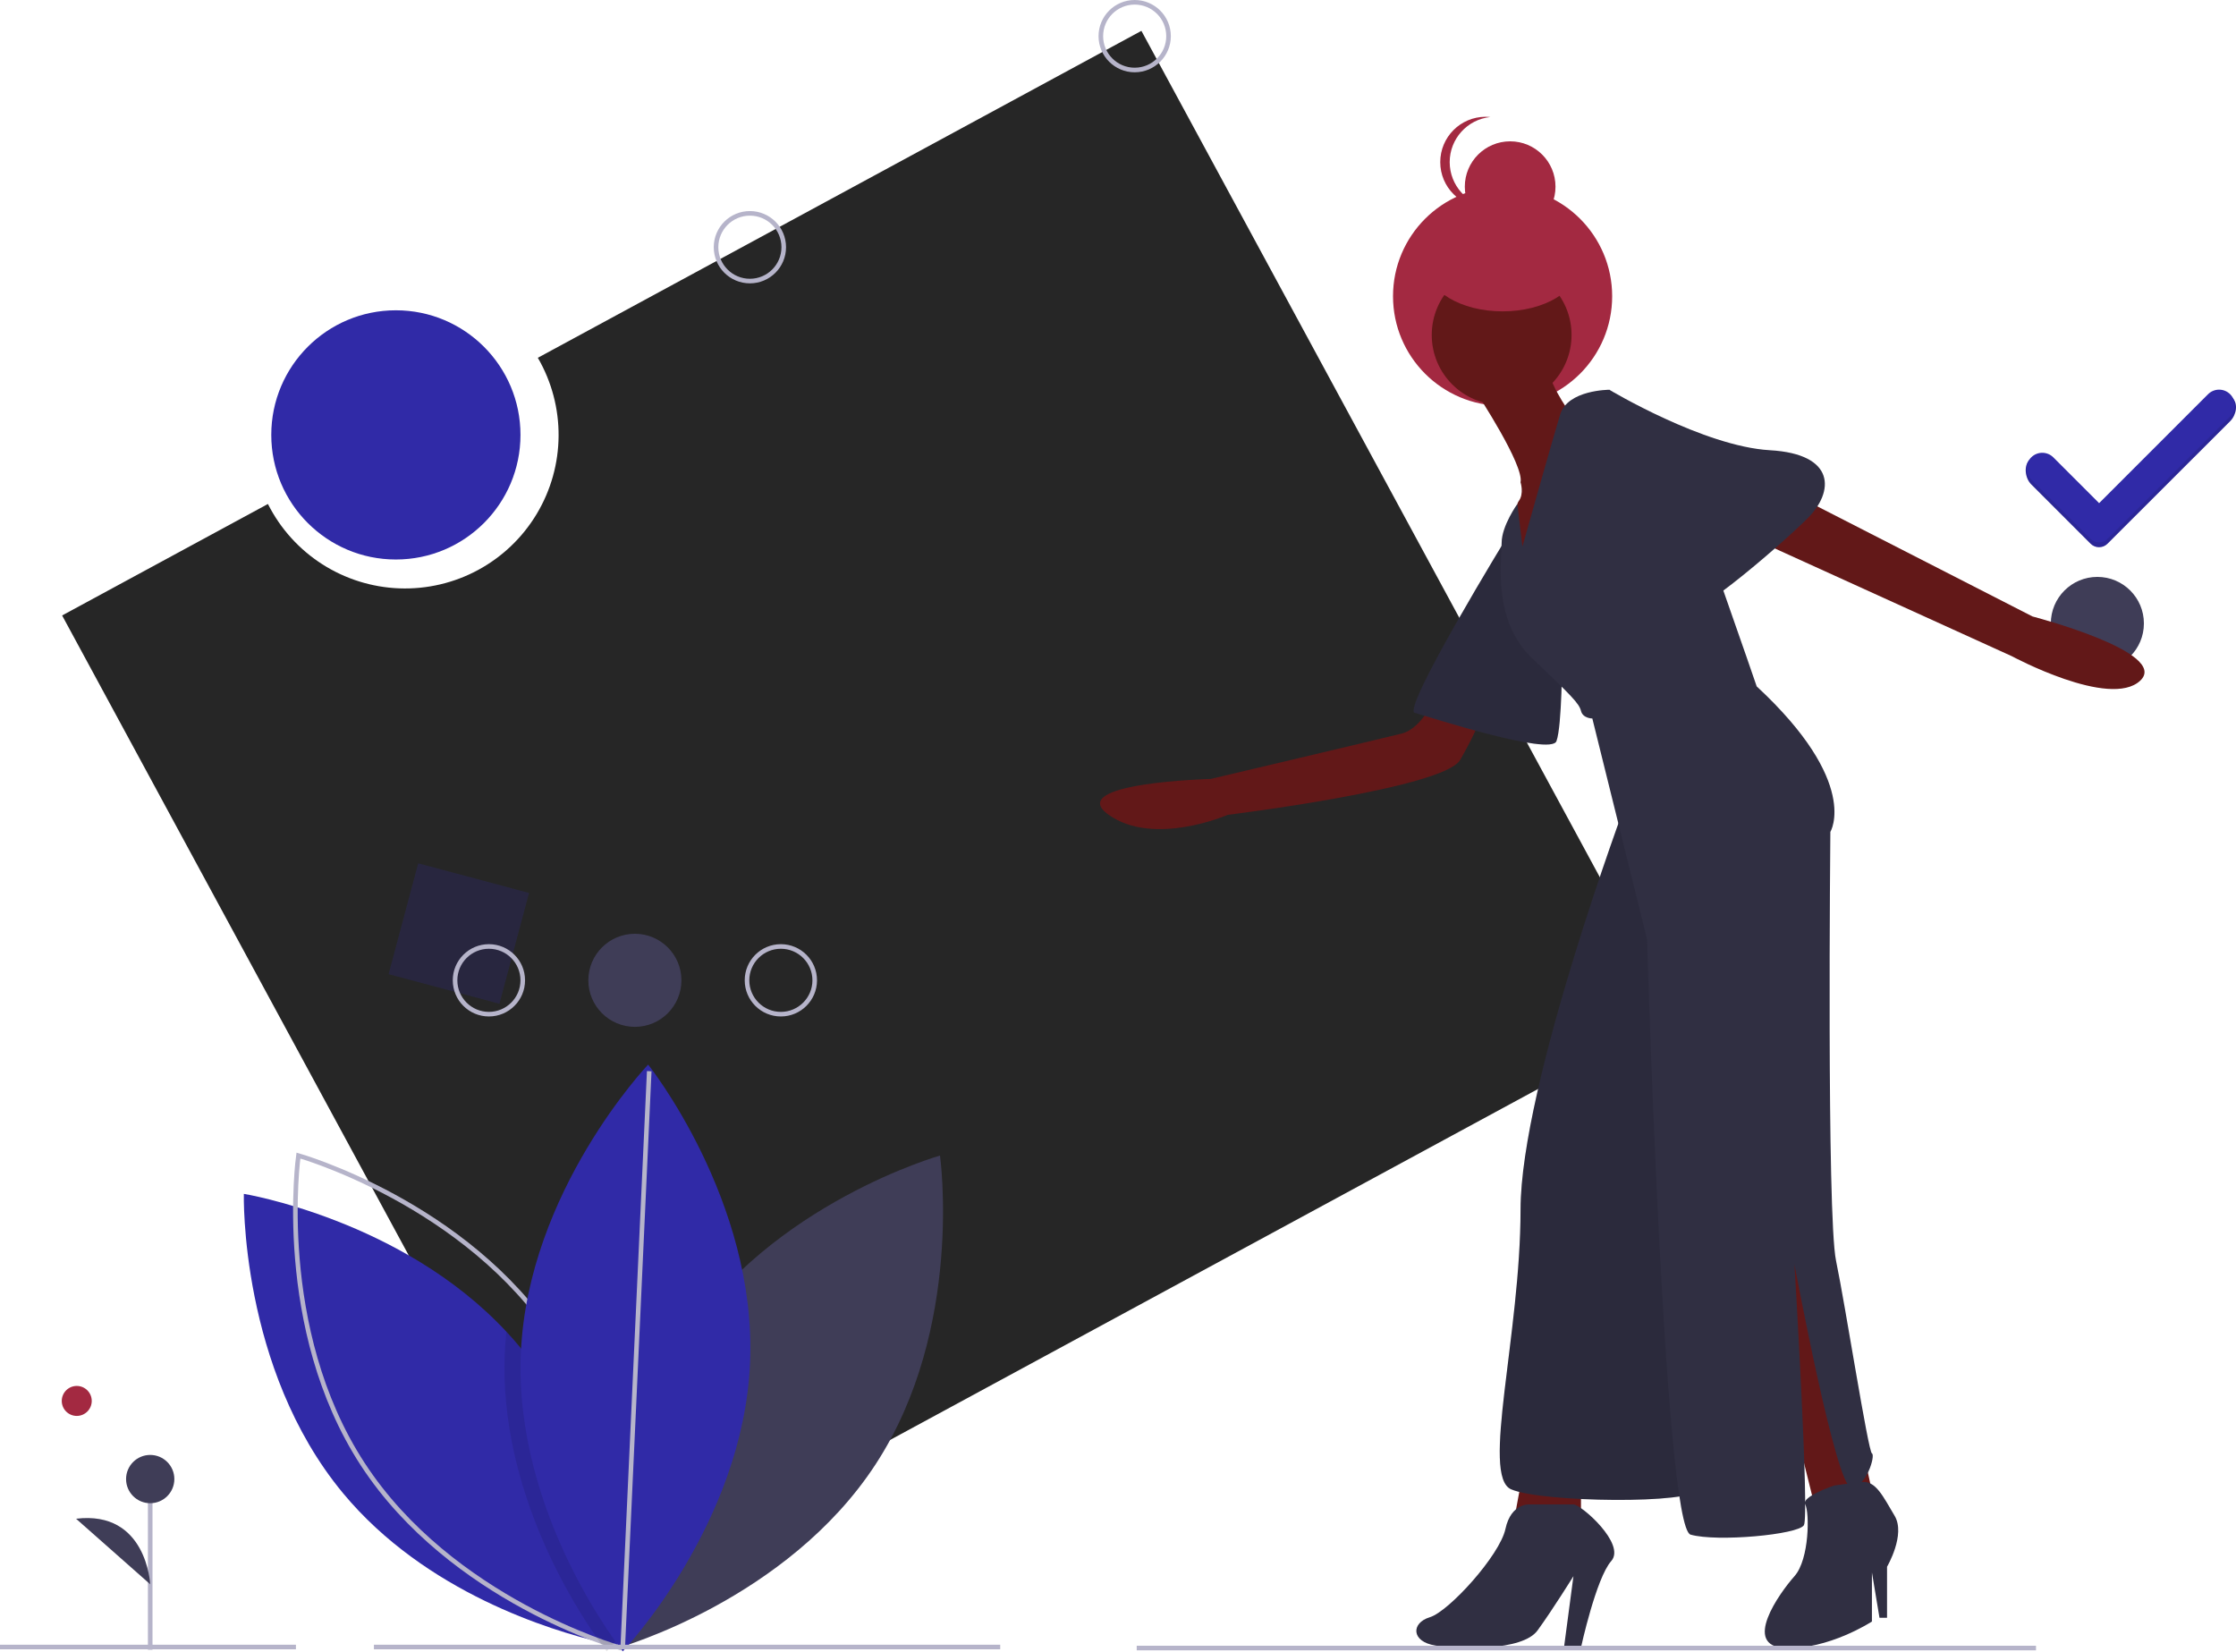
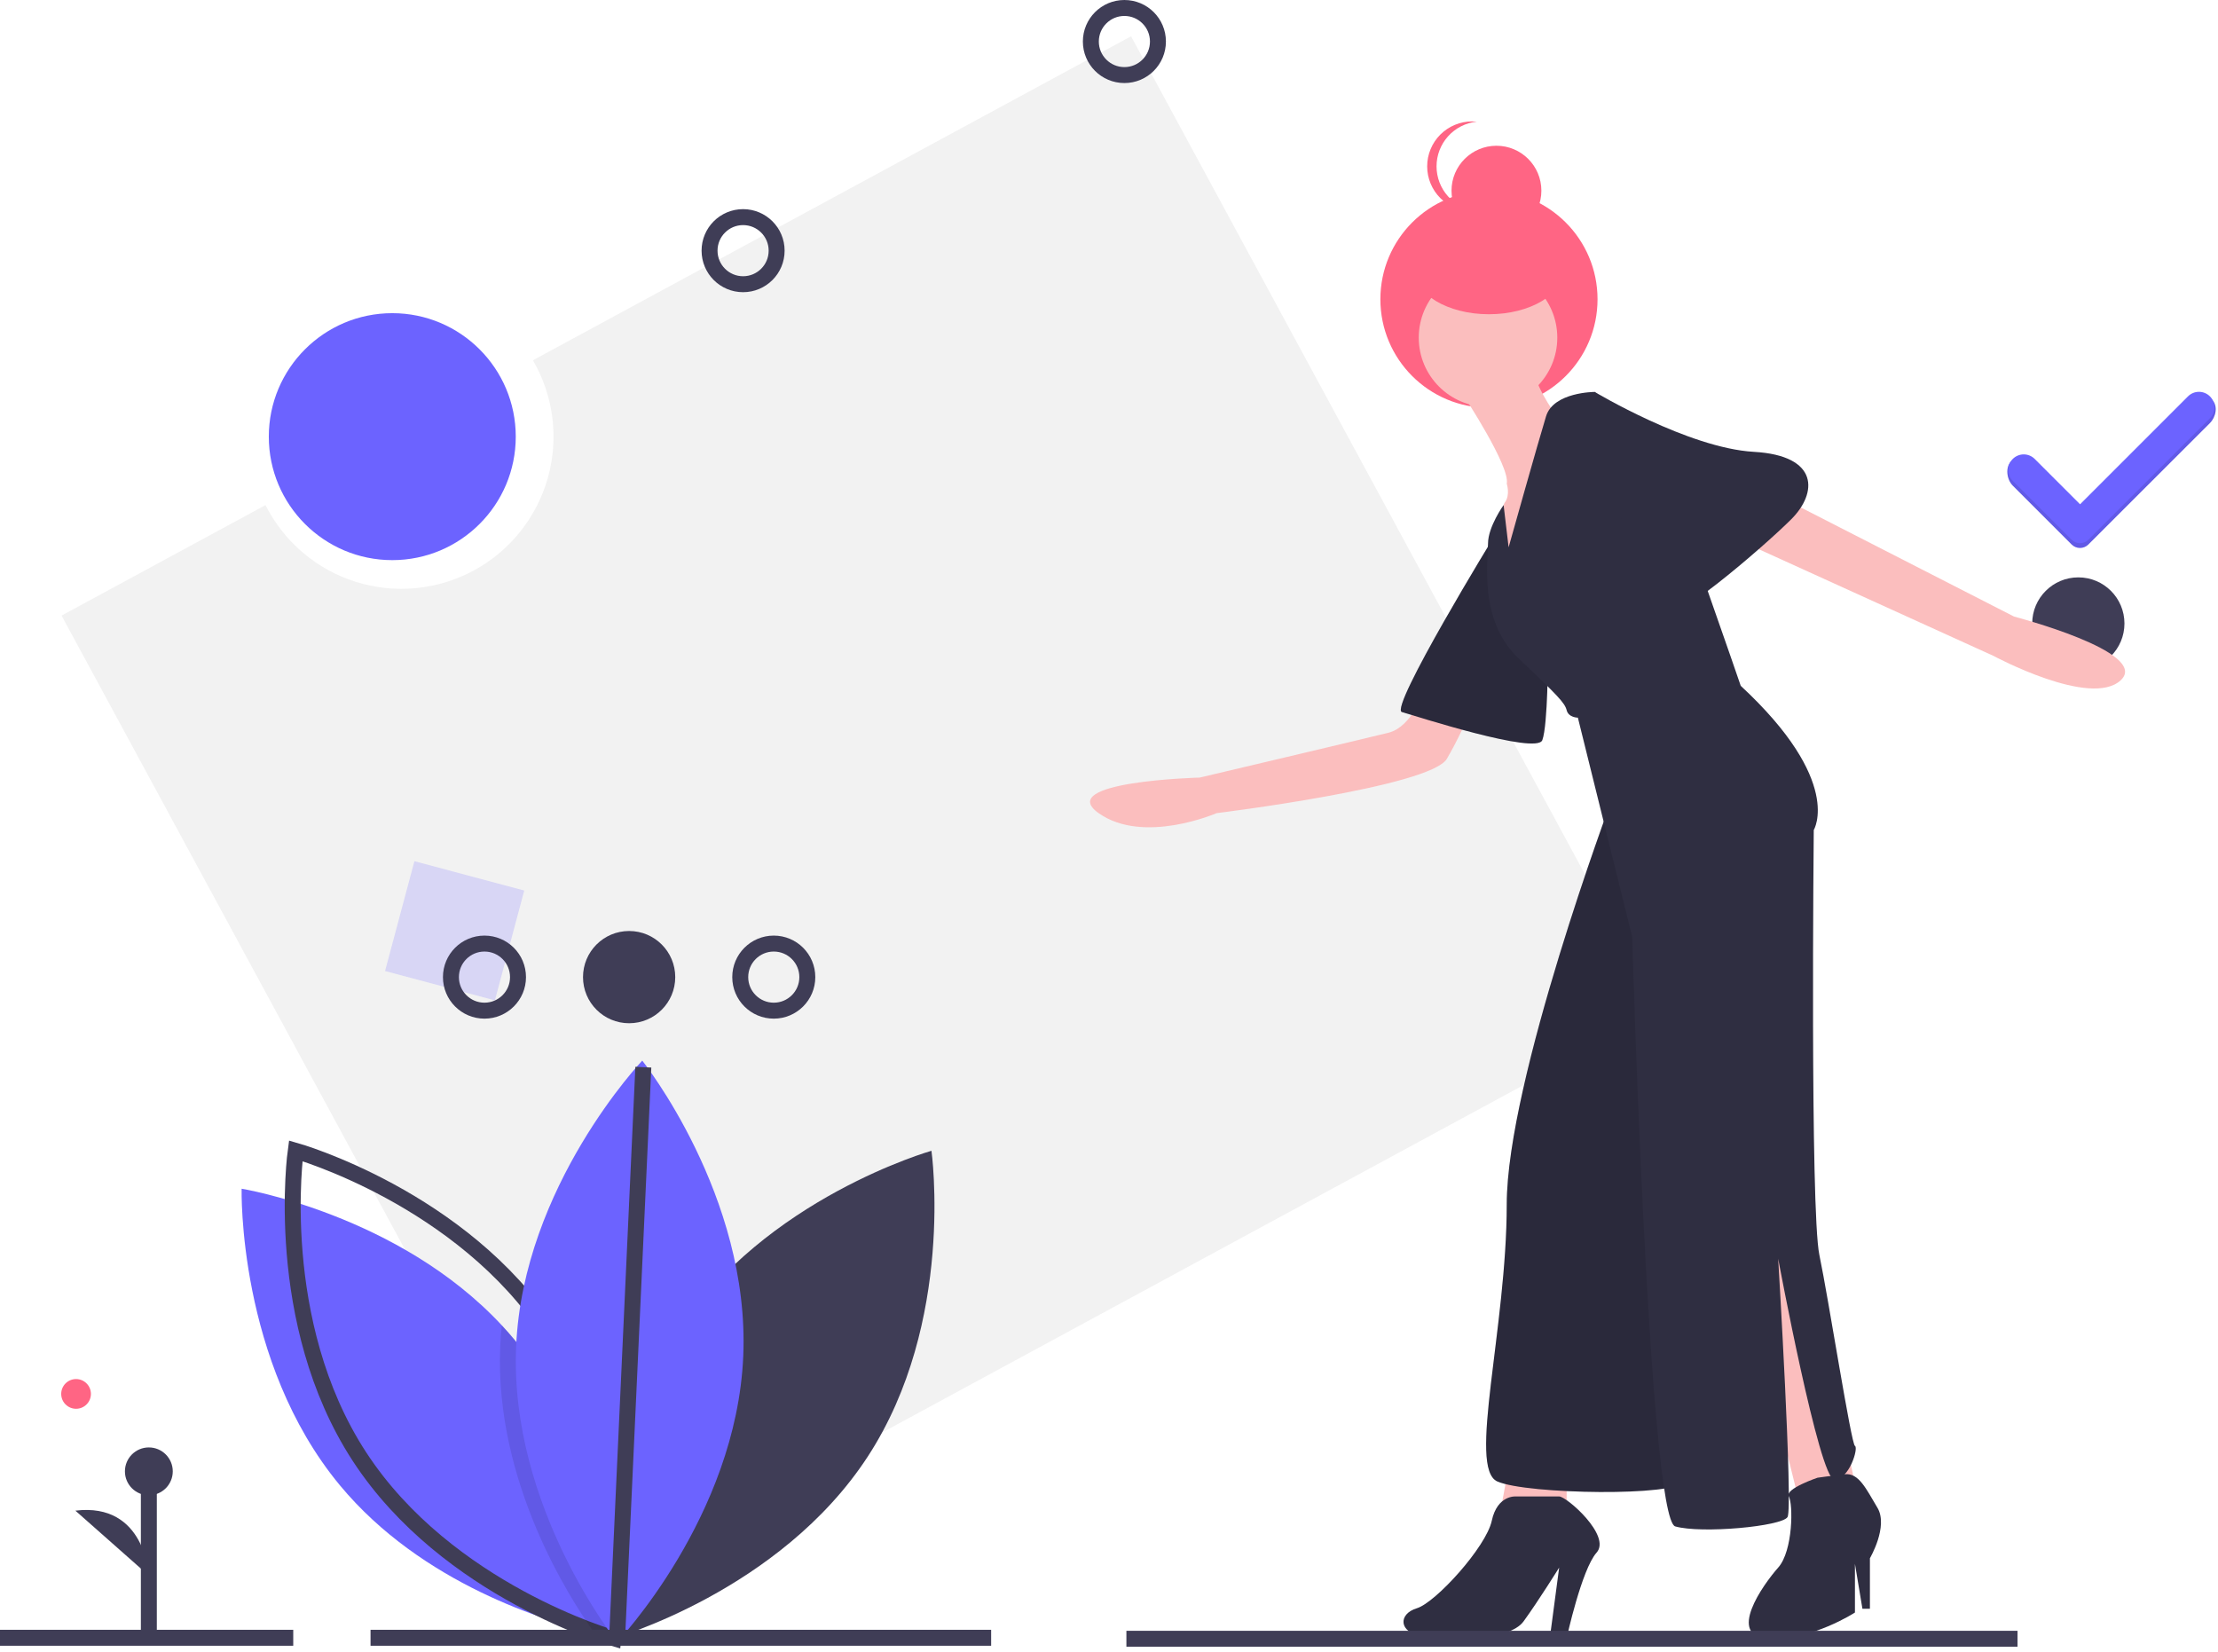
- <svg xmlns="http://www.w3.org/2000/svg" data-name="Layer 1" width="974.683" height="719.807" viewBox="0 0 974.683 719.807">
-   <path d="M610.202,103.043,347.099,245.554a66.93,66.93,0,1,1-117.65,63.726l-89.71,48.592L372.116,786.885,842.579,532.056Z" transform="translate(-112.6587 -89.59645)" fill="hsla(0,0%,15%,1)" />
-   <rect x="287.659" y="471.523" width="50" height="50" transform="translate(26.07928 -153.4681) rotate(14.95654)" fill="hsla(243,60%,41%,1)" opacity="0.2" />
-   <path d="M410.607,673.212c-38.613,59.215-28.033,134.529-28.033,134.529s73.184-20.693,111.798-79.908S522.405,593.304,522.405,593.304,449.221,613.997,410.607,673.212Z" transform="translate(-112.6587 -89.59645)" fill="hsla(245,17%,29%,1)" />
-   <path d="M382.369,807.053s-.94-.15-2.67-.5c-1.38-.28-3.28-.68-5.6-1.23-20.74-4.89-75.88-21.42-111.93-64.88-45.12-54.42-43.22-130.45-43.22-130.45s68.99,11.21,114.45,60.08q2.955,3.15,5.75,6.53c39.26,47.35,42.92,111.06,43.21,126.81C382.399,805.773,382.369,807.053,382.369,807.053Z" transform="translate(-112.6587 -89.59645)" fill="hsla(243,60%,41%,1)" />
-   <path d="M354.541,673.212c38.613,59.215,28.033,134.529,28.033,134.529s-73.184-20.693-111.798-79.908S242.743,593.304,242.743,593.304,315.928,613.997,354.541,673.212Z" transform="translate(-112.6587 -89.59645)" fill="none" stroke="hsla(245,17%,75%,1)" stroke-miterlimit="10" stroke-width="2" />
-   <path d="M382.359,803.413c-1.02,1.23-1.92,2.28-2.66,3.14-1.64,1.87-2.57,2.85-2.57,2.85s-1.13-1.42-3.03-4.08c-10.43-14.54-43.98-66.24-41.39-125.96q.21-4.695.69-9.29,2.955,3.15,5.75,6.53C378.409,723.953,382.069,787.663,382.359,803.413Z" transform="translate(-112.6587 -89.59645)" opacity="0.1" />
-   <path d="M439.612,683.682c-3.052,70.627-55.48,125.722-55.48,125.722s-47.479-59.413-44.427-130.039S395.185,553.642,395.185,553.642,442.664,613.055,439.612,683.682Z" transform="translate(-112.6587 -89.59645)" fill="hsla(243,60%,41%,1)" />
-   <circle cx="33.458" cy="610.656" r="6.535" fill="hsla(348,60%,40%,1)" />
-   <line x1="163" y1="717.926" x2="436" y2="717.926" fill="none" stroke="hsla(245,17%,75%,1)" stroke-miterlimit="10" stroke-width="2" />
-   <line y1="717.926" x2="129" y2="717.926" fill="none" stroke="hsla(245,17%,75%,1)" stroke-miterlimit="10" stroke-width="2" />
-   <line x1="65.477" y1="719.128" x2="65.477" y2="644.717" fill="hsla(245,17%,29%,1)" stroke="hsla(245,17%,75%,1)" stroke-miterlimit="10" stroke-width="2" />
-   <circle cx="65.477" cy="644.717" r="10.523" fill="hsla(245,17%,29%,1)" />
-   <path d="M178.136,780.175s-1.503-32.332-32.32-28.574" transform="translate(-112.6587 -89.59645)" fill="hsla(245,17%,29%,1)" />
-   <circle cx="276.75" cy="427.314" r="20.289" fill="hsla(245,17%,29%,1)" />
-   <circle cx="213.117" cy="427.314" r="14.756" fill="none" stroke="hsla(245,17%,75%,1)" stroke-miterlimit="10" stroke-width="2" />
-   <circle cx="340.383" cy="427.314" r="14.756" fill="none" stroke="hsla(245,17%,75%,1)" stroke-miterlimit="10" stroke-width="2" />
-   <line x1="271.474" y1="717.807" x2="283" y2="466.926" fill="none" stroke="hsla(245,17%,75%,1)" stroke-miterlimit="10" stroke-width="2" />
-   <circle cx="914.25" cy="271.756" r="20.289" fill="hsla(245,17%,29%,1)" />
-   <circle cx="494.617" cy="15.756" r="14.756" fill="none" stroke="hsla(245,17%,75%,1)" stroke-miterlimit="10" stroke-width="2" />
-   <circle cx="326.883" cy="107.756" r="14.756" fill="none" stroke="hsla(245,17%,75%,1)" stroke-miterlimit="10" stroke-width="2" />
-   <circle cx="654.988" cy="129.132" r="47.763" fill="hsla(348,60%,40%,1)" />
-   <polygon points="764.924 551.174 790.453 654.112 815.981 649.994 790.453 532.234 764.924 551.174" fill="hsla(0,60%,24%,1)" />
-   <path d="M912.17,737.12s-14.538,4.915-12.622,8.222,1.916,23.894-4.672,31.306-23.058,30.469-4.117,31.293S928.64,796.412,928.64,796.412V775.001l3.294,19.764h3.294V772.53s8.235-13.999,3.294-22.234-8.162-15.411-14.375-14.705S912.17,737.12,912.17,737.12Z" transform="translate(-112.6587 -89.59645)" fill="hsla(243,17%,22%,1)" />
-   <polygon points="664.458 638.465 660.34 660.7 689.163 660.7 689.163 638.465 664.458 638.465" fill="hsla(0,60%,24%,1)" />
-   <path d="M779.587,745.355s-8.235-.824-10.705,10.705-24.705,35.999-32.94,38.469-8.235,10.705,2.47,12.352,37.881,2.47,44.469-6.588,15.646-23.646,15.646-23.646L794.41,807.706h7.411s6.588-30.234,13.176-37.646S801.821,745.355,798.527,745.355Z" transform="translate(-112.6587 -89.59645)" fill="hsla(243,17%,22%,1)" />
-   <path d="M739.236,391.251s-5.764,15.646-15.646,18.117S640.416,429.132,640.416,429.132s-64.233,1.647-44.469,15.646,51.88,0,51.88,0,93.879-11.529,101.29-23.881a166.461,166.461,0,0,0,12.352-26.352Z" transform="translate(-112.6587 -89.59645)" fill="hsla(0,60%,24%,1)" />
-   <path d="M770.529,322.077s-46.939,76.585-41.175,78.232,59.292,18.94,61.762,12.352,2.47-37.057,2.47-37.057Z" transform="translate(-112.6587 -89.59645)" fill="hsla(243,17%,22%,1)" />
-   <path d="M770.529,322.077s-46.939,76.585-41.175,78.232,59.292,18.94,61.762,12.352,2.47-37.057,2.47-37.057Z" transform="translate(-112.6587 -89.59645)" opacity="0.1" />
-   <path d="M892.406,303.96,998.637,358.311s60.115,15.646,46.939,27.999-55.998-10.705-55.998-10.705L871.819,322.077Z" transform="translate(-112.6587 -89.59645)" fill="hsla(0,60%,24%,1)" />
-   <path d="M756.529,261.139s20.587,31.293,18.94,38.704c0,0,1.647,4.941-.823,8.235s-1.647,23.058-1.647,23.058l8.235,11.529,10.705-35.41,4.941-37.881s-11.117-15.235-9.47-22.646S756.529,261.139,756.529,261.139Z" transform="translate(-112.6587 -89.59645)" fill="hsla(0,60%,24%,1)" />
-   <path d="M821.585,439.014S775.47,562.539,775.47,616.889,758.176,733.003,771.352,738.767s79.879,6.588,81.526,0-8.235-274.225-13.176-284.93S821.585,439.014,821.585,439.014Z" transform="translate(-112.6587 -89.59645)" fill="hsla(243,17%,22%,1)" />
-   <path d="M821.585,439.014S775.47,562.539,775.47,616.889,758.176,733.003,771.352,738.767s79.879,6.588,81.526,0-8.235-274.225-13.176-284.93S821.585,439.014,821.585,439.014Z" transform="translate(-112.6587 -89.59645)" opacity="0.1" />
-   <circle cx="654.576" cy="146.014" r="30.469" fill="hsla(0,60%,24%,1)" />
-   <path d="M776.293,327.842l-2.205-18.584s-6.853,9.526-6.853,16.937-4.117,33.763,13.176,50.233,20.587,19.764,21.411,23.058,4.941,3.294,4.941,3.294l23.881,96.349s7.411,256.108,18.94,259.402,46.939,0,49.41-4.117-4.117-113.643-4.117-113.643,18.117,97.173,24.705,97.173S930.287,723.944,928.64,723.121s-11.529-64.233-15.646-83.997S910.523,452.19,910.523,452.19s13.176-21.411-32.116-63.409c0,0-28.822-83.997-30.469-83.997s-33.763-45.292-33.763-45.292-18.117,0-21.411,10.705S776.293,327.842,776.293,327.842Z" transform="translate(-112.6587 -89.59645)" fill="hsla(243,17%,22%,1)" />
-   <path d="M804.292,266.08l9.882-6.588s41.175,24.705,69.997,26.352,27.999,18.117,16.47,29.646-56.821,51.057-58.468,41.175S804.292,266.08,804.292,266.08Z" transform="translate(-112.6587 -89.59645)" fill="hsla(243,17%,22%,1)" />
-   <ellipse cx="654.988" cy="115.956" rx="32.94" ry="19.764" fill="hsla(348,60%,40%,1)" />
-   <circle cx="658.282" cy="81.369" r="19.764" fill="hsla(348,60%,40%,1)" />
-   <path d="M744.588,160.26a19.766,19.766,0,0,1,17.705-19.657,19.985,19.985,0,0,0-2.059-.107,19.764,19.764,0,1,0,0,39.528,19.982,19.982,0,0,0,2.059-.107A19.766,19.766,0,0,1,744.588,160.26Z" transform="translate(-112.6587 -89.59645)" fill="hsla(348,60%,40%,1)" />
-   <circle cx="172.564" cy="189.569" r="54.315" fill="hsla(243,60%,41%,1)" />
-   <line x1="495.5" y1="718.368" x2="887.5" y2="718.368" fill="none" stroke="hsla(245,17%,75%,1)" stroke-miterlimit="10" stroke-width="2" />
-   <path d="M1075.152,263.545l-47.478,47.478-19.955-19.956a6.821,6.821,0,0,0-9.647,0l-.717-1.072c-2.664,2.664-1.947,8.055.717,10.719l25.892,25.892a5.205,5.205,0,0,0,7.359.002l53.472-53.416c2.666-2.663,3.633-7.546.968-10.21h0C1083.099,260.319,1077.815,260.882,1075.152,263.545Z" transform="translate(-112.6587 -89.59645)" fill="hsla(243,60%,41%,1)" />
-   <path d="M1075.152,263.545l-47.478,47.478-19.955-19.956a6.821,6.821,0,0,0-9.647,0l-.717-1.072c-2.664,2.664-1.947,8.055.717,10.719l25.892,25.892a5.205,5.205,0,0,0,7.359.002l53.472-53.416c2.666-2.663,3.633-7.546.968-10.21h0C1083.099,260.319,1077.815,260.882,1075.152,263.545Z" transform="translate(-112.6587 -89.59645)" opacity="0.1" />
-   <path d="M1075.152,261.44l-47.478,47.478-19.955-19.956a6.822,6.822,0,0,0-9.647,0h0a6.822,6.822,0,0,0,0,9.647l25.892,25.892a5.205,5.205,0,0,0,7.359.002l53.472-53.416a6.82,6.82,0,0,0,.002-9.647h0A6.82,6.82,0,0,0,1075.152,261.44Z" transform="translate(-112.6587 -89.59645)" fill="hsla(243,60%,41%,1)" />
+ <svg xmlns="http://www.w3.org/2000/svg" width="278" height="207" viewBox="0 0 278 207" fill="none">
+   <path d="M141.763 4.546L66.798 45.152C68.08 47.358 68.906 49.8 69.227 52.332C69.548 54.864 69.357 57.435 68.666 59.892C67.976 62.348 66.799 64.642 65.205 66.635C63.612 68.629 61.635 70.283 59.391 71.498C57.147 72.714 54.681 73.466 52.141 73.712C49.601 73.957 47.037 73.69 44.602 72.926C42.166 72.163 39.909 70.918 37.964 69.266C36.019 67.614 34.425 65.588 33.276 63.309L7.716 77.154L73.926 199.391L207.973 126.783L141.763 4.546Z" fill="#F2F2F2" />
+   <path opacity="0.2" d="M65.706 111.616L51.942 107.939L48.265 121.703L62.029 125.379L65.706 111.616Z" fill="#6C63FF" />
+   <path d="M84.894 167.003C73.892 183.875 76.906 205.334 76.906 205.334C76.906 205.334 97.758 199.438 108.76 182.566C119.762 165.694 116.748 144.235 116.748 144.235C116.748 144.235 95.895 150.131 84.894 167.003Z" fill="#3F3D56" />
+   <path d="M76.847 205.137C76.847 205.137 76.58 205.095 76.087 204.995C75.694 204.915 75.152 204.801 74.491 204.644C68.582 203.251 52.871 198.541 42.599 186.158C29.743 170.653 30.285 148.99 30.285 148.99C30.285 148.99 49.942 152.184 62.895 166.108C63.456 166.706 64.002 167.327 64.533 167.969C75.719 181.46 76.762 199.613 76.845 204.1C76.856 204.773 76.847 205.137 76.847 205.137Z" fill="#6C63FF" />
+   <path d="M68.919 167.003C79.921 183.875 76.906 205.334 76.906 205.334C76.906 205.334 56.054 199.438 45.052 182.566C34.05 165.694 37.065 144.235 37.065 144.235C37.065 144.235 57.917 150.131 68.919 167.003Z" stroke="#3F3D56" stroke-width="2" stroke-miterlimit="10" />
+   <path opacity="0.1" d="M76.845 204.1C76.554 204.451 76.298 204.75 76.087 204.995C75.62 205.528 75.355 205.807 75.355 205.807C75.355 205.807 75.033 205.402 74.491 204.644C71.519 200.502 61.96 185.771 62.698 168.755C62.738 167.863 62.804 166.981 62.895 166.108C63.456 166.706 64.002 167.327 64.533 167.969C75.719 181.46 76.762 199.613 76.845 204.1Z" fill="black" />
+   <path d="M93.158 169.985C92.288 190.109 77.35 205.807 77.35 205.807C77.35 205.807 63.822 188.879 64.692 168.755C65.561 148.632 80.499 132.934 80.499 132.934C80.499 132.934 94.027 149.862 93.158 169.985Z" fill="#6C63FF" />
+   <path d="M9.533 176.569C10.562 176.569 11.395 175.735 11.395 174.707C11.395 173.679 10.562 172.845 9.533 172.845C8.505 172.845 7.671 173.679 7.671 174.707C7.671 175.735 8.505 176.569 9.533 176.569Z" fill="#FF6584" />
+   <path d="M46.443 205.271H124.228" stroke="#3F3D56" stroke-width="2" stroke-miterlimit="10" />
+   <path d="M0 205.271H36.755" stroke="#3F3D56" stroke-width="2" stroke-miterlimit="10" />
+   <path d="M18.656 205.614V184.412" stroke="#3F3D56" stroke-width="2" stroke-miterlimit="10" />
+   <path d="M18.656 187.41C20.312 187.41 21.654 186.068 21.654 184.412C21.654 182.756 20.312 181.414 18.656 181.414C17 181.414 15.658 182.756 15.658 184.412C15.658 186.068 17 187.41 18.656 187.41Z" fill="#3F3D56" />
+   <path d="M18.656 197.479C18.656 197.479 18.228 188.267 9.447 189.338L18.656 197.479Z" fill="#3F3D56" />
+   <path d="M78.854 128.249C82.046 128.249 84.634 125.661 84.634 122.468C84.634 119.275 82.046 116.687 78.854 116.687C75.661 116.687 73.073 119.275 73.073 122.468C73.073 125.661 75.661 128.249 78.854 128.249Z" fill="#3F3D56" />
+   <path d="M60.723 126.672C63.044 126.672 64.927 124.79 64.927 122.468C64.927 120.146 63.044 118.264 60.723 118.264C58.401 118.264 56.518 120.146 56.518 122.468C56.518 124.79 58.401 126.672 60.723 126.672Z" stroke="#3F3D56" stroke-width="2" stroke-miterlimit="10" />
+   <path d="M96.984 126.672C99.306 126.672 101.188 124.79 101.188 122.468C101.188 120.146 99.306 118.264 96.984 118.264C94.662 118.264 92.78 120.146 92.78 122.468C92.78 124.79 94.662 126.672 96.984 126.672Z" stroke="#3F3D56" stroke-width="2" stroke-miterlimit="10" />
+   <path d="M77.35 205.237L80.634 133.755" stroke="#3F3D56" stroke-width="2" stroke-miterlimit="10" />
+   <path d="M260.494 83.926C263.687 83.926 266.275 81.338 266.275 78.145C266.275 74.953 263.687 72.365 260.494 72.365C257.301 72.365 254.713 74.953 254.713 78.145C254.713 81.338 257.301 83.926 260.494 83.926Z" fill="#3F3D56" />
+   <path d="M140.929 9.409C143.251 9.409 145.134 7.526 145.134 5.204C145.134 2.882 143.251 1 140.929 1C138.607 1 136.725 2.882 136.725 5.204C136.725 7.526 138.607 9.409 140.929 9.409Z" stroke="#3F3D56" stroke-width="2" stroke-miterlimit="10" />
+   <path d="M93.138 35.622C95.46 35.622 97.342 33.739 97.342 31.417C97.342 29.095 95.46 27.213 93.138 27.213C90.816 27.213 88.934 29.095 88.934 31.417C88.934 33.739 90.816 35.622 93.138 35.622Z" stroke="#3F3D56" stroke-width="2" stroke-miterlimit="10" />
+   <path d="M186.623 51.117C194.139 51.117 200.232 45.024 200.232 37.508C200.232 29.992 194.139 23.899 186.623 23.899C179.107 23.899 173.014 29.992 173.014 37.508C173.014 45.024 179.107 51.117 186.623 51.117Z" fill="#FF6584" />
+   <path d="M217.947 157.759L225.221 187.089L232.495 185.915L225.221 152.363L217.947 157.759Z" fill="#FBBEBE" />
+   <path d="M227.802 185.212C227.802 185.212 223.66 186.612 224.206 187.554C224.752 188.497 224.752 194.363 222.875 196.474C220.997 198.586 216.305 205.156 221.701 205.39C227.098 205.625 232.495 202.106 232.495 202.106V196.005L233.433 201.636H234.372V195.301C234.372 195.301 236.718 191.312 235.31 188.966C233.902 186.62 232.985 184.575 231.215 184.776C229.444 184.977 227.802 185.212 227.802 185.212Z" fill="#2F2E41" />
+   <path d="M189.322 182.631L188.148 188.966H196.361V182.631H189.322Z" fill="#FBBEBE" />
+   <path d="M190.026 187.558C190.026 187.558 187.679 187.323 186.975 190.608C186.271 193.893 179.936 200.865 177.59 201.569C175.243 202.273 175.243 204.62 178.294 205.089C181.344 205.558 189.087 205.793 190.964 203.212C192.841 200.631 195.422 196.474 195.422 196.474L194.249 205.324H196.361C196.361 205.324 198.238 196.709 200.115 194.597C201.992 192.485 196.361 187.558 195.422 187.558H190.026Z" fill="#2F2E41" />
+   <path d="M178.528 86.665C178.528 86.665 176.886 91.123 174.07 91.826C171.255 92.531 150.372 97.458 150.372 97.458C150.372 97.458 132.07 97.927 137.702 101.916C143.333 105.905 152.484 101.916 152.484 101.916C152.484 101.916 179.232 98.631 181.344 95.111C182.734 92.716 183.912 90.204 184.864 87.603L178.528 86.665Z" fill="#FBBEBE" />
+   <path d="M187.445 66.955C187.445 66.955 174.07 88.776 175.713 89.246C177.355 89.715 192.607 94.642 193.31 92.765C194.014 90.888 194.014 82.206 194.014 82.206L187.445 66.955Z" fill="#2F2E41" />
+   <path opacity="0.1" d="M187.445 66.955C187.445 66.955 174.07 88.776 175.713 89.246C177.355 89.715 192.607 94.642 193.31 92.765C194.014 90.888 194.014 82.206 194.014 82.206L187.445 66.955Z" fill="black" />
+   <path d="M222.171 61.793L252.439 77.279C252.439 77.279 269.567 81.737 265.813 85.257C262.059 88.776 249.858 82.206 249.858 82.206L216.305 66.955L222.171 61.793Z" fill="#FBBEBE" />
+   <path d="M183.456 49.592C183.456 49.592 189.321 58.508 188.852 60.62C188.852 60.62 189.321 62.028 188.618 62.966C187.914 63.905 188.148 69.536 188.148 69.536L190.495 72.821L193.545 62.732L194.953 51.938C194.953 51.938 191.785 47.598 192.254 45.486C192.724 43.374 183.456 49.592 183.456 49.592Z" fill="#FBBEBE" />
+   <path d="M201.992 100.273C201.992 100.273 188.852 135.469 188.852 150.955C188.852 166.441 183.925 184.039 187.679 185.681C191.433 187.323 210.439 187.558 210.908 185.681C211.377 183.804 208.562 107.547 207.154 104.497C205.746 101.447 201.992 100.273 201.992 100.273Z" fill="#2F2E41" />
+   <path opacity="0.1" d="M201.992 100.273C201.992 100.273 188.852 135.469 188.852 150.955C188.852 166.441 183.925 184.039 187.679 185.681C191.433 187.323 210.439 187.558 210.908 185.681C211.377 183.804 208.562 107.547 207.154 104.497C205.746 101.447 201.992 100.273 201.992 100.273Z" fill="black" />
+   <path d="M186.506 51C191.301 51 195.188 47.113 195.188 42.318C195.188 37.524 191.301 33.637 186.506 33.637C181.711 33.637 177.824 37.524 177.824 42.318C177.824 47.113 181.711 51 186.506 51Z" fill="#FBBEBE" />
+   <path d="M189.087 68.597L188.459 63.302C188.459 63.302 186.506 66.016 186.506 68.128C186.506 70.24 185.333 77.748 190.26 82.441C195.187 87.134 196.126 88.072 196.361 89.011C196.595 89.949 197.768 89.949 197.768 89.949L204.573 117.402C204.573 117.402 206.685 190.374 209.969 191.312C213.254 192.251 223.344 191.312 224.048 190.139C224.752 188.966 222.874 157.759 222.874 157.759C222.874 157.759 228.036 185.446 229.914 185.446C231.791 185.446 232.964 181.457 232.495 181.223C232.025 180.988 229.21 162.921 228.036 157.29C226.863 151.659 227.333 104.027 227.333 104.027C227.333 104.027 231.087 97.927 218.182 85.96C218.182 85.96 209.969 62.028 209.5 62.028C209.031 62.028 199.88 49.123 199.88 49.123C199.88 49.123 194.718 49.123 193.78 52.173C192.841 55.223 189.087 68.597 189.087 68.597Z" fill="#2F2E41" />
+   <path d="M197.065 51L199.88 49.123C199.88 49.123 211.612 56.162 219.824 56.631C228.037 57.1 227.802 61.793 224.517 65.078C221.232 68.363 208.327 79.625 207.858 76.81C207.389 73.994 197.065 51 197.065 51Z" fill="#2F2E41" />
+   <path d="M186.623 39.385C191.807 39.385 196.009 36.864 196.009 33.754C196.009 30.644 191.807 28.123 186.623 28.123C181.44 28.123 177.238 30.644 177.238 33.754C177.238 36.864 181.44 39.385 186.623 39.385Z" fill="#FF6584" />
+   <path d="M187.562 29.531C190.672 29.531 193.193 27.009 193.193 23.899C193.193 20.789 190.672 18.268 187.562 18.268C184.452 18.268 181.93 20.789 181.93 23.899C181.93 27.009 184.452 29.531 187.562 29.531Z" fill="#FF6584" />
+   <path d="M180.053 20.849C180.053 19.457 180.569 18.114 181.501 17.08C182.432 16.046 183.714 15.393 185.098 15.248C184.903 15.228 184.707 15.218 184.511 15.218C183.018 15.218 181.586 15.811 180.529 16.867C179.473 17.923 178.88 19.355 178.88 20.849C178.88 22.343 179.473 23.775 180.529 24.831C181.586 25.887 183.018 26.48 184.511 26.48C184.707 26.48 184.903 26.47 185.098 26.45C183.714 26.305 182.432 25.652 181.501 24.618C180.569 23.584 180.053 22.241 180.053 20.849Z" fill="#FF6584" />
+   <path d="M49.168 70.204C57.715 70.204 64.644 63.275 64.644 54.728C64.644 46.181 57.715 39.252 49.168 39.252C40.621 39.252 33.692 46.181 33.692 54.728C33.692 63.275 40.621 70.204 49.168 70.204Z" fill="#6C63FF" />
+   <path d="M141.181 205.397H252.872" stroke="#3F3D56" stroke-width="2" stroke-miterlimit="10" />
+   <path d="M274.24 50.278L260.712 63.806L255.026 58.12C254.846 57.939 254.631 57.796 254.395 57.698C254.16 57.601 253.907 57.55 253.652 57.55C253.396 57.55 253.144 57.601 252.908 57.698C252.672 57.796 252.458 57.939 252.277 58.12L252.073 57.814C251.314 58.573 251.518 60.109 252.277 60.868L259.655 68.246C259.933 68.524 260.31 68.68 260.703 68.68C261.096 68.68 261.473 68.524 261.751 68.246L276.987 53.026C277.746 52.268 278.022 50.876 277.263 50.117C276.504 49.358 274.998 49.519 274.24 50.278Z" fill="#6C63FF" />
+   <path opacity="0.1" d="M274.24 50.278L260.712 63.806L255.026 58.12C254.846 57.939 254.631 57.796 254.395 57.698C254.16 57.601 253.907 57.55 253.652 57.55C253.396 57.55 253.144 57.601 252.908 57.698C252.672 57.796 252.458 57.939 252.277 58.12L252.073 57.814C251.314 58.573 251.518 60.109 252.277 60.868L259.655 68.246C259.933 68.524 260.31 68.68 260.703 68.68C261.096 68.68 261.473 68.524 261.751 68.246L276.987 53.026C277.746 52.268 278.022 50.876 277.263 50.117C276.504 49.358 274.998 49.519 274.24 50.278Z" fill="black" />
+   <path d="M274.24 49.678L260.712 63.206L255.026 57.52C254.845 57.34 254.631 57.196 254.395 57.099C254.16 57.001 253.907 56.951 253.652 56.951C253.396 56.951 253.144 57.001 252.908 57.099C252.672 57.196 252.458 57.34 252.277 57.52C252.097 57.7 251.954 57.915 251.856 58.151C251.758 58.386 251.708 58.639 251.708 58.894C251.708 59.15 251.758 59.402 251.856 59.638C251.954 59.874 252.097 60.088 252.277 60.269L259.655 67.646C259.933 67.924 260.31 68.08 260.703 68.08C261.096 68.08 261.473 67.924 261.751 67.647L276.987 52.427C277.167 52.246 277.311 52.032 277.409 51.796C277.506 51.561 277.557 51.308 277.557 51.053C277.557 50.797 277.507 50.544 277.409 50.309C277.311 50.073 277.168 49.858 276.988 49.678C276.623 49.314 276.129 49.109 275.614 49.109C275.098 49.109 274.604 49.314 274.24 49.678Z" fill="#6C63FF" />
</svg>
